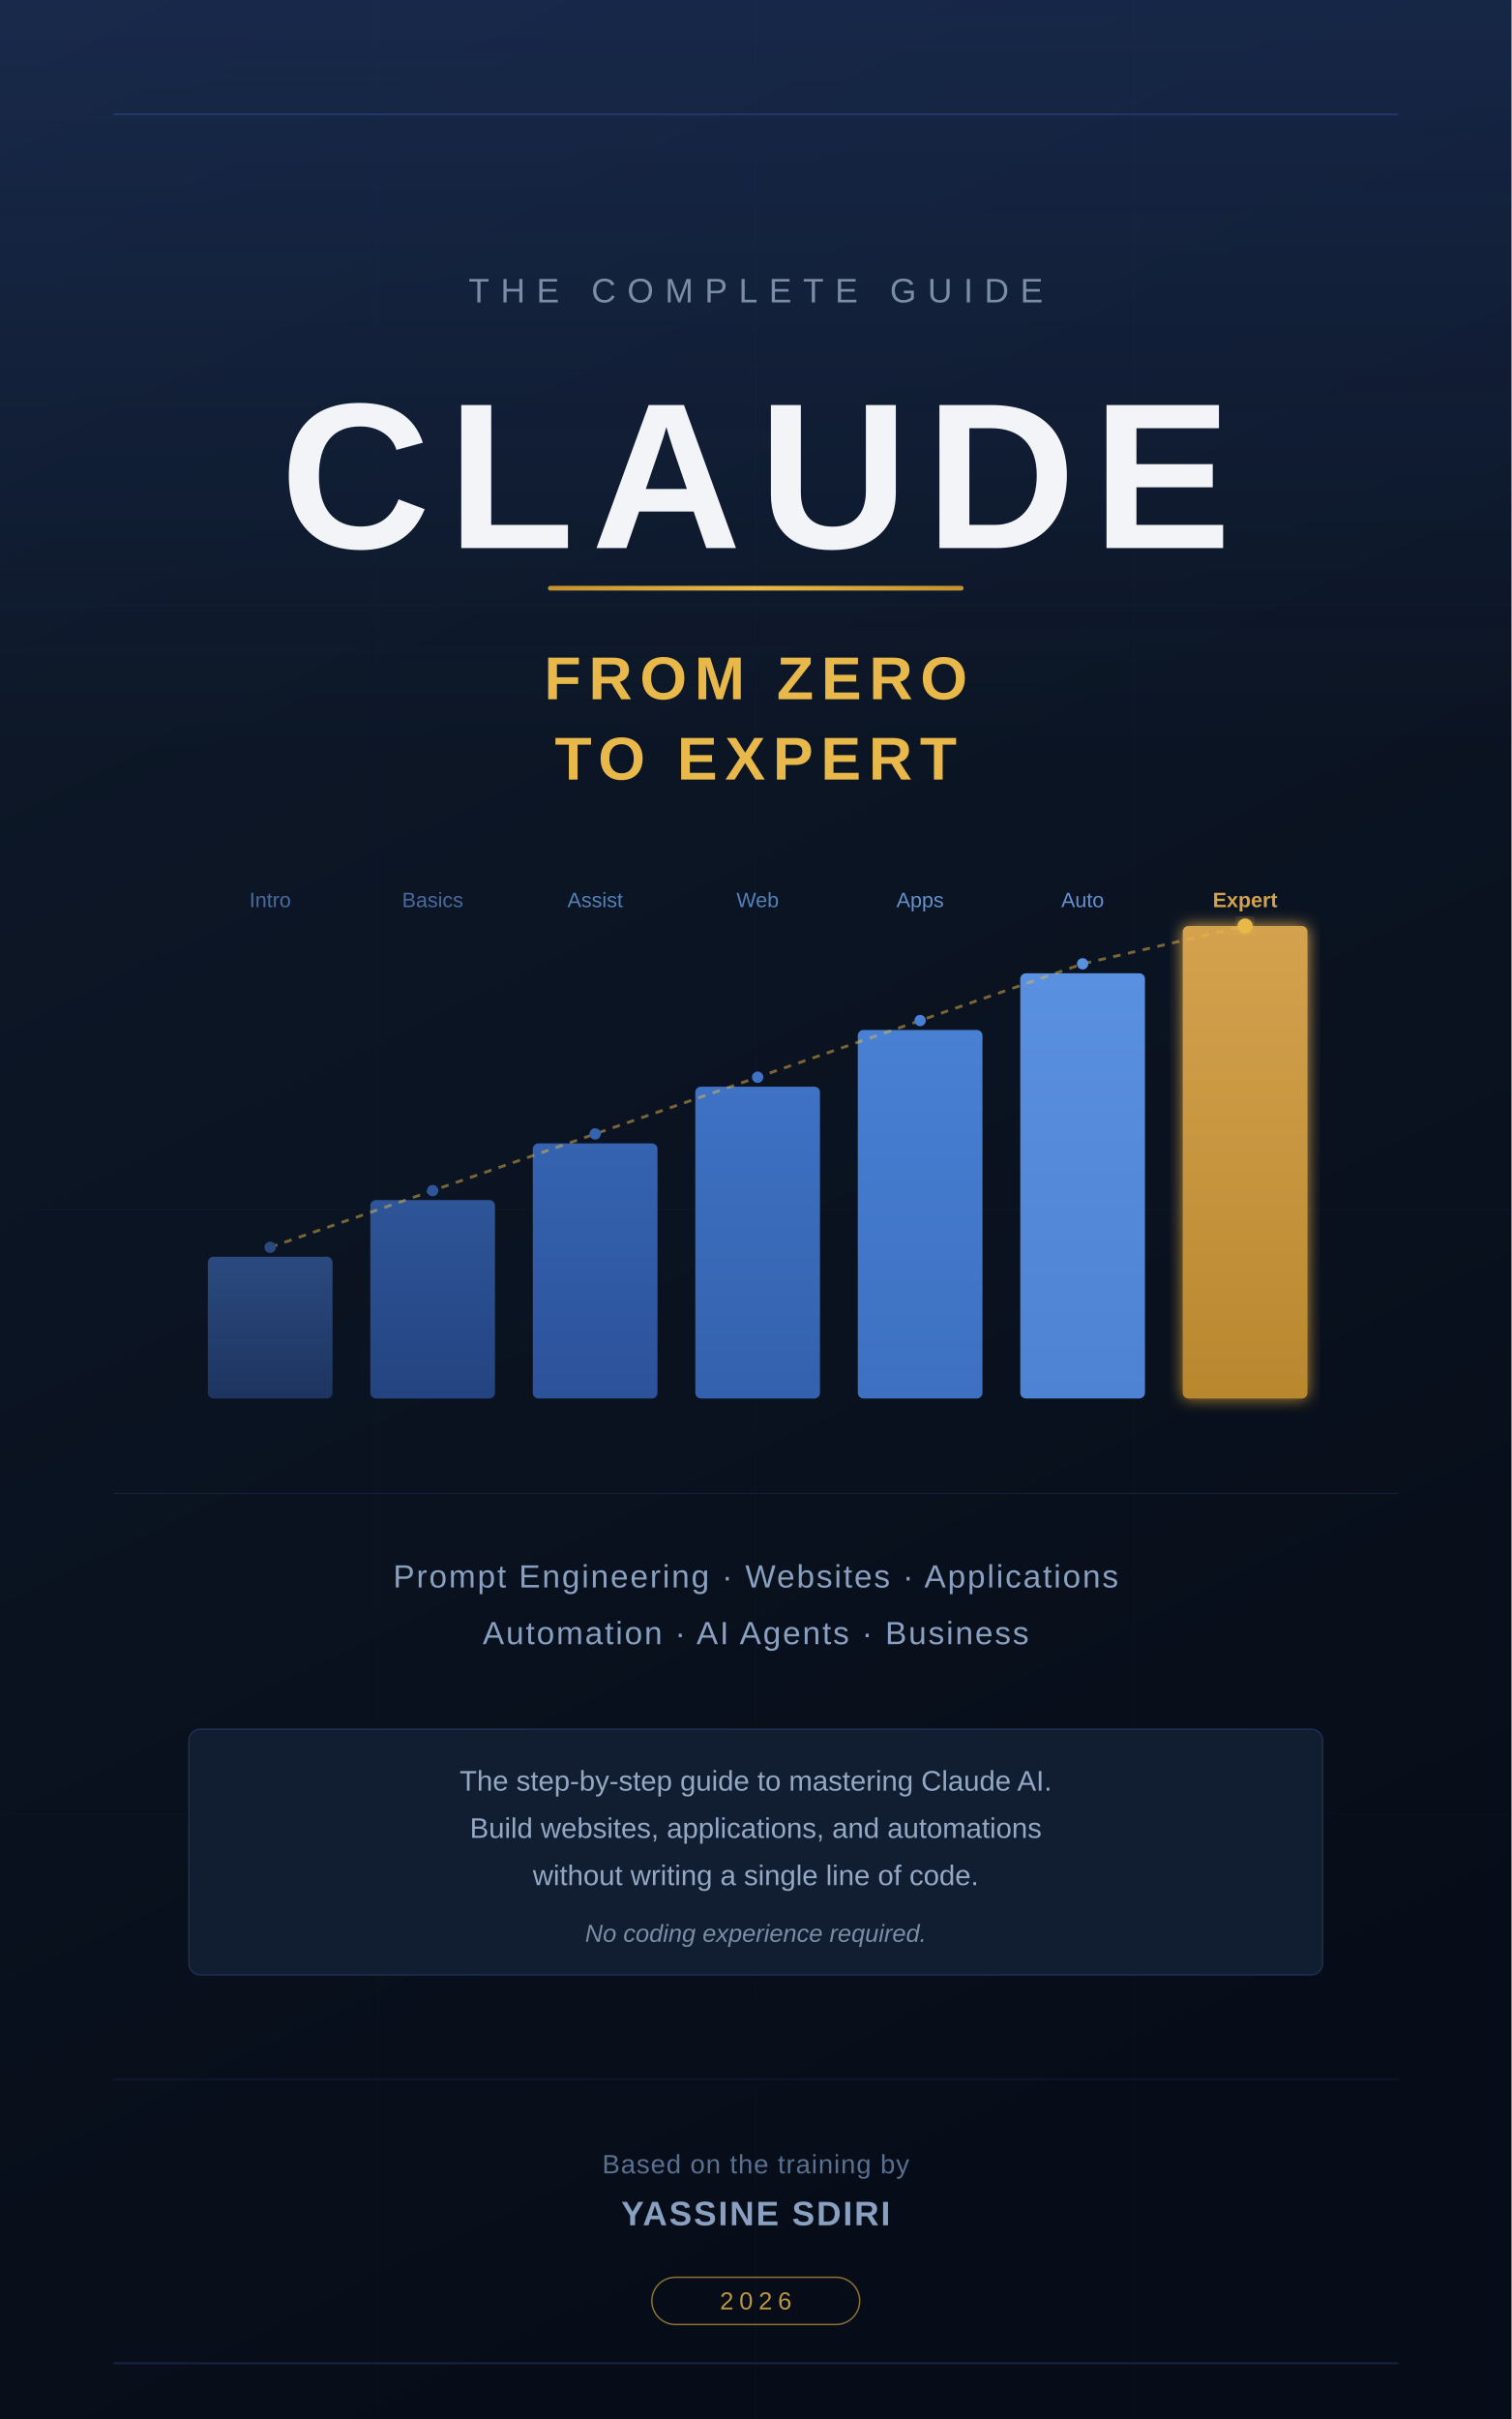
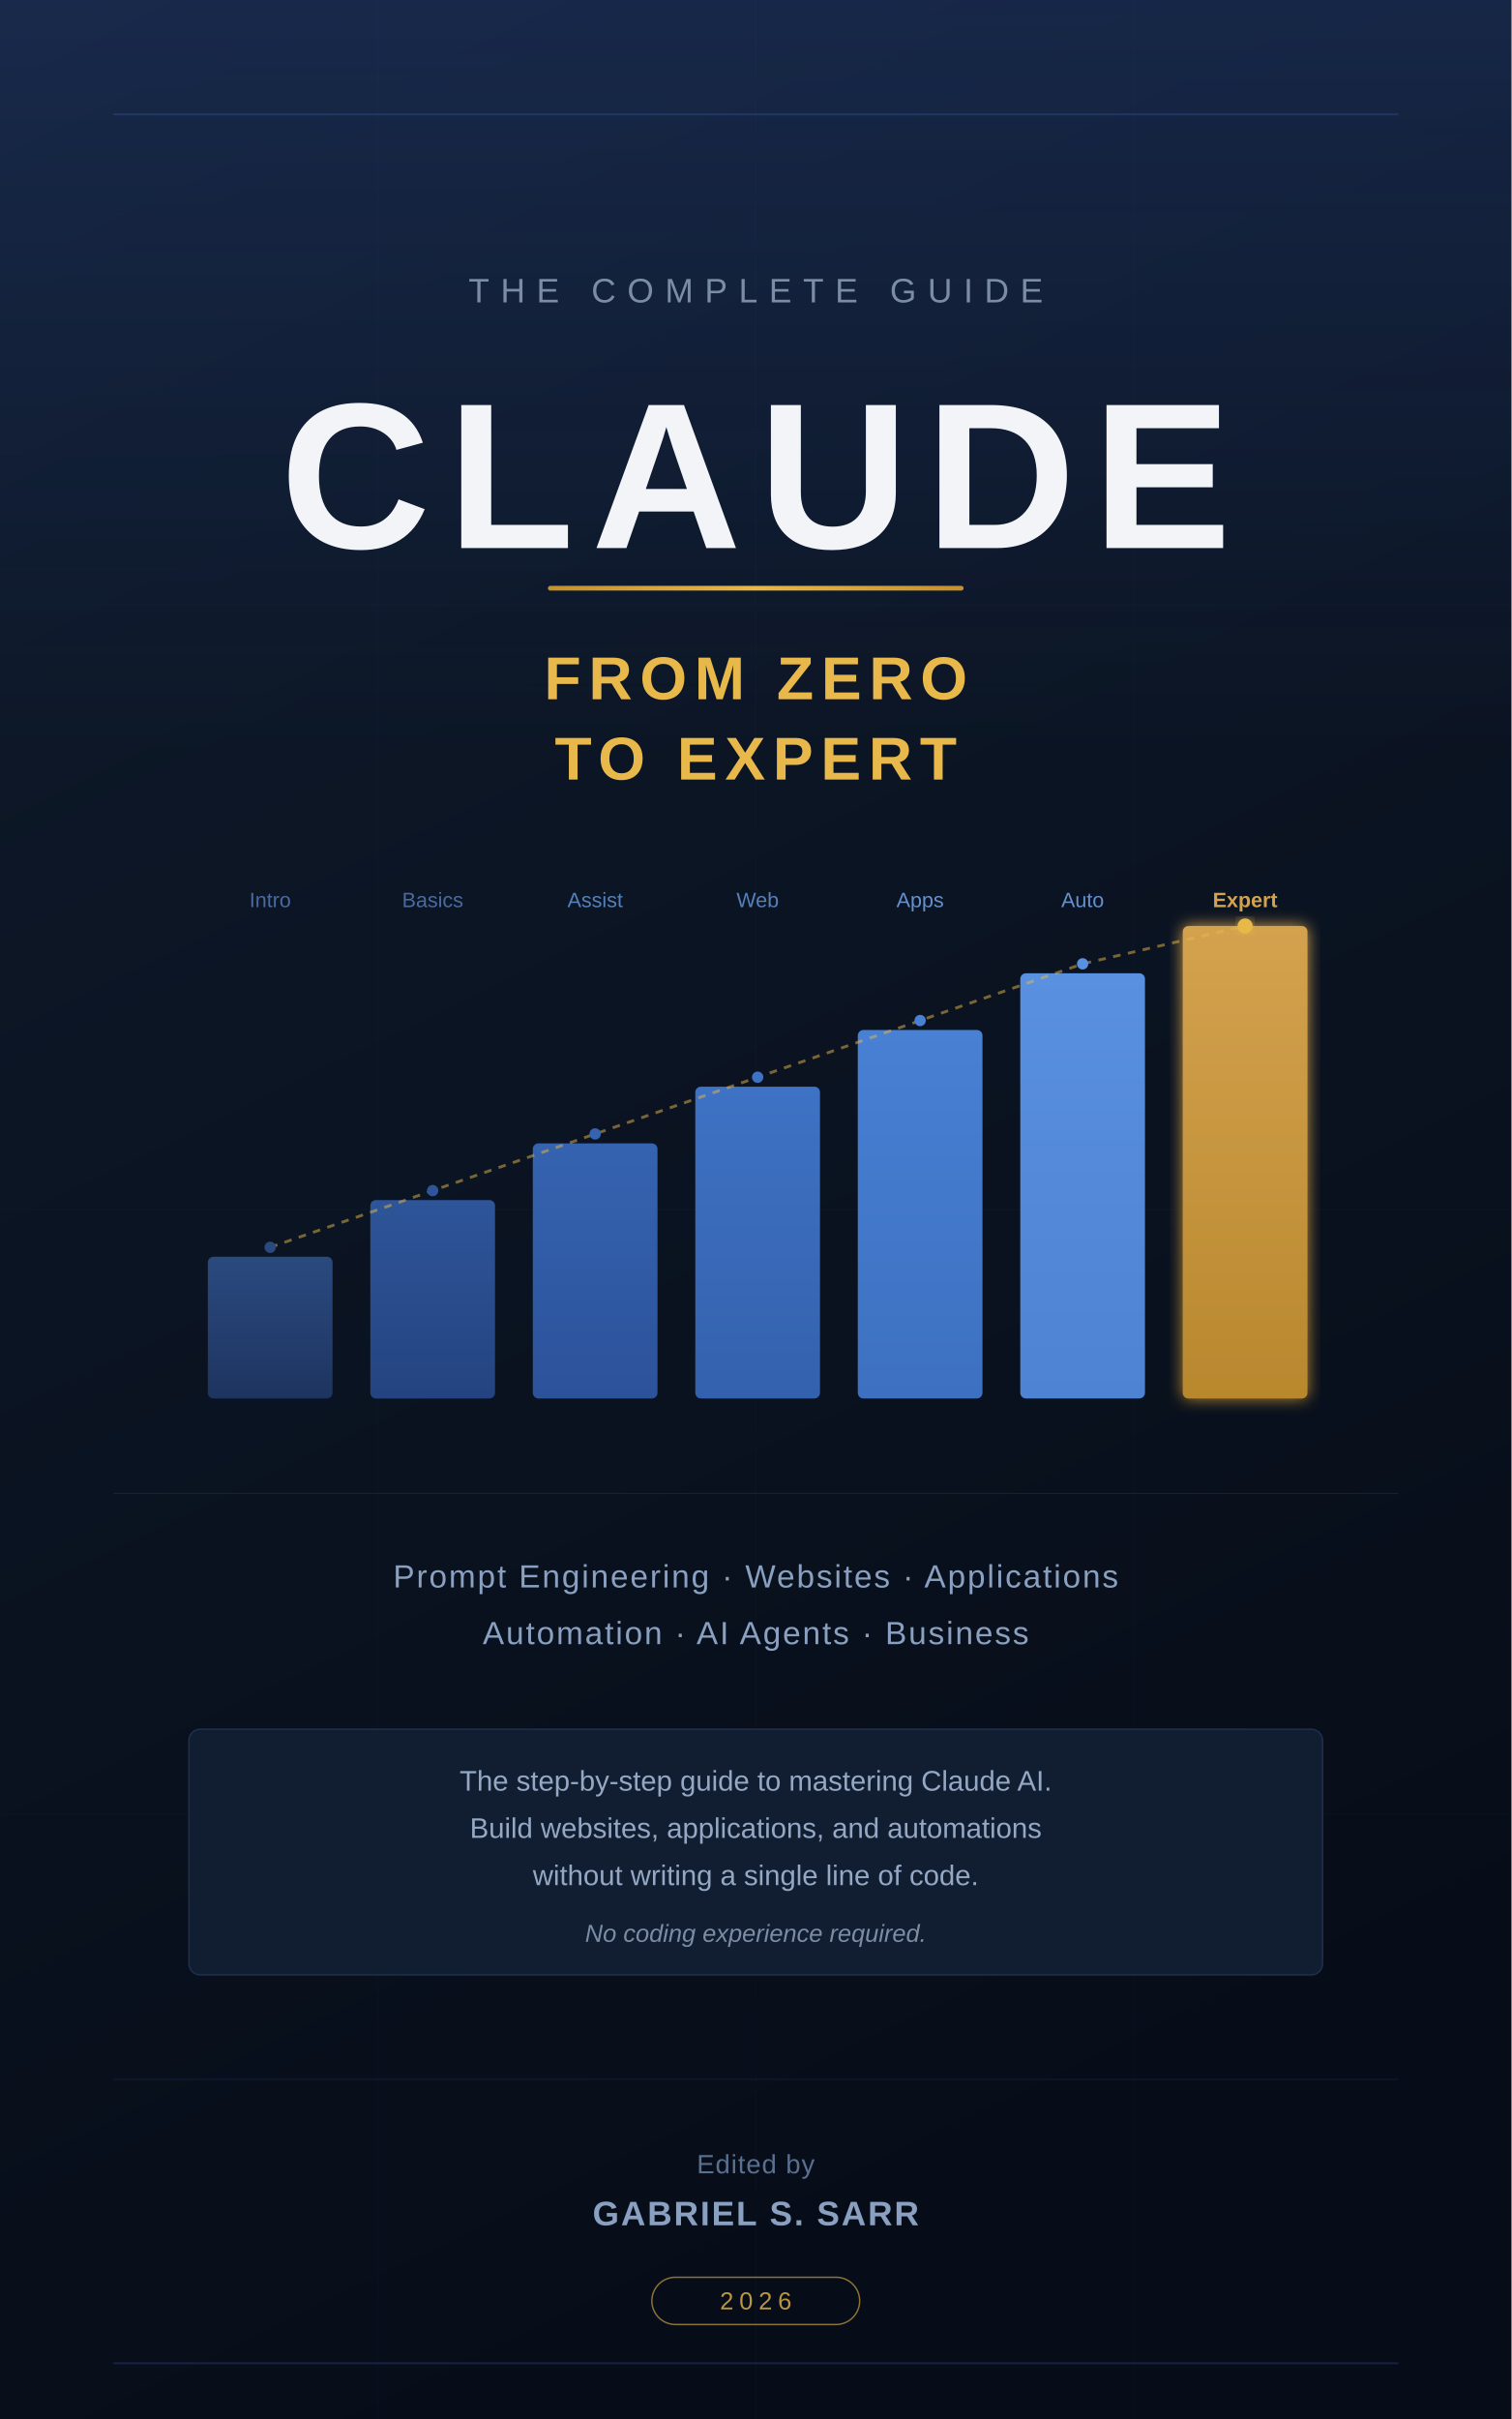
<svg xmlns="http://www.w3.org/2000/svg" viewBox="0 0 1600 2560" width="1600" height="2560">
  <defs>
    <linearGradient id="bg" x1="0" y1="0" x2="0.3" y2="1">
      <stop offset="0%" stop-color="#0F1B2D" />
      <stop offset="100%" stop-color="#070D18" />
    </linearGradient>
    <linearGradient id="goldBar" x1="0" y1="0" x2="1" y2="0">
      <stop offset="0%" stop-color="#C4922E" />
      <stop offset="50%" stop-color="#E8B84A" />
      <stop offset="100%" stop-color="#C4922E" />
    </linearGradient>
    <linearGradient id="blueGlow" x1="0" y1="0" x2="0" y2="1">
      <stop offset="0%" stop-color="#4B7BF5" stop-opacity="0.15" />
      <stop offset="100%" stop-color="#4B7BF5" stop-opacity="0" />
    </linearGradient>
    <linearGradient id="stepGrad1" x1="0" y1="0" x2="0" y2="1">
      <stop offset="0%" stop-color="#2A4A7F" />
      <stop offset="100%" stop-color="#1E3460" />
    </linearGradient>
    <linearGradient id="stepGrad2" x1="0" y1="0" x2="0" y2="1">
      <stop offset="0%" stop-color="#2E5599" />
      <stop offset="100%" stop-color="#244380" />
    </linearGradient>
    <linearGradient id="stepGrad3" x1="0" y1="0" x2="0" y2="1">
      <stop offset="0%" stop-color="#3563B0" />
      <stop offset="100%" stop-color="#2C529A" />
    </linearGradient>
    <linearGradient id="stepGrad4" x1="0" y1="0" x2="0" y2="1">
      <stop offset="0%" stop-color="#3E72C4" />
      <stop offset="100%" stop-color="#3461AD" />
    </linearGradient>
    <linearGradient id="stepGrad5" x1="0" y1="0" x2="0" y2="1">
      <stop offset="0%" stop-color="#4880D4" />
      <stop offset="100%" stop-color="#3D70C0" />
    </linearGradient>
    <linearGradient id="stepGrad6" x1="0" y1="0" x2="0" y2="1">
      <stop offset="0%" stop-color="#5A90E0" />
      <stop offset="100%" stop-color="#4E82D2" />
    </linearGradient>
    <linearGradient id="stepGrad7" x1="0" y1="0" x2="0" y2="1">
      <stop offset="0%" stop-color="#D4A24E" />
      <stop offset="100%" stop-color="#B8882E" />
    </linearGradient>
    <filter id="glow">
      <feGaussianBlur stdDeviation="20" result="blur" />
      <feMerge>
        <feMergeNode in="blur" />
        <feMergeNode in="SourceGraphic" />
      </feMerge>
    </filter>
    <filter id="subtleGlow">
      <feGaussianBlur stdDeviation="8" result="blur" />
      <feMerge>
        <feMergeNode in="blur" />
        <feMergeNode in="SourceGraphic" />
      </feMerge>
    </filter>
    <clipPath id="roundedStep">
      <rect rx="4" ry="4" width="100%" height="100%" />
    </clipPath>
  </defs>
  <rect width="1600" height="2560" fill="url(#bg)" />
  <g opacity="0.03">
    <line x1="400" y1="0" x2="400" y2="2560" stroke="#4B7BF5" stroke-width="1" />
    <line x1="800" y1="0" x2="800" y2="2560" stroke="#4B7BF5" stroke-width="1" />
    <line x1="1200" y1="0" x2="1200" y2="2560" stroke="#4B7BF5" stroke-width="1" />
    <line x1="0" y1="640" x2="1600" y2="640" stroke="#4B7BF5" stroke-width="1" />
    <line x1="0" y1="1280" x2="1600" y2="1280" stroke="#4B7BF5" stroke-width="1" />
    <line x1="0" y1="1920" x2="1600" y2="1920" stroke="#4B7BF5" stroke-width="1" />
  </g>
  <rect x="0" y="0" width="1600" height="800" fill="url(#blueGlow)" />
  <rect x="120" y="120" width="1360" height="2" fill="#4B7BF5" opacity="0.2" />
  <text x="800" y="320" text-anchor="middle" fill="#7B8DA4" font-family="'Segoe UI', 'Helvetica Neue', Arial, sans-serif" font-size="36" font-weight="400" letter-spacing="12">THE COMPLETE GUIDE</text>
  <text x="800" y="580" text-anchor="middle" fill="#F2F4F8" font-family="'Segoe UI', 'Helvetica Neue', Arial, sans-serif" font-size="220" font-weight="800" letter-spacing="18">CLAUDE</text>
  <rect x="580" y="620" width="440" height="5" rx="2.5" fill="url(#goldBar)" />
  <text x="800" y="740" text-anchor="middle" fill="#E8B84A" font-family="'Segoe UI', 'Helvetica Neue', Arial, sans-serif" font-size="64" font-weight="600" letter-spacing="8">FROM ZERO</text>
  <text x="800" y="825" text-anchor="middle" fill="#E8B84A" font-family="'Segoe UI', 'Helvetica Neue', Arial, sans-serif" font-size="64" font-weight="600" letter-spacing="8">TO EXPERT</text>
  <g transform="translate(200, 980)">
    <text x="86" y="-20" text-anchor="middle" fill="#4A6A9F" font-family="'Segoe UI', 'Helvetica Neue', Arial, sans-serif" font-size="22" font-weight="500">Intro</text>
    <text x="258" y="-20" text-anchor="middle" fill="#4A6A9F" font-family="'Segoe UI', 'Helvetica Neue', Arial, sans-serif" font-size="22" font-weight="500">Basics</text>
    <text x="430" y="-20" text-anchor="middle" fill="#5580B8" font-family="'Segoe UI', 'Helvetica Neue', Arial, sans-serif" font-size="22" font-weight="500">Assist</text>
    <text x="602" y="-20" text-anchor="middle" fill="#5580B8" font-family="'Segoe UI', 'Helvetica Neue', Arial, sans-serif" font-size="22" font-weight="500">Web</text>
    <text x="774" y="-20" text-anchor="middle" fill="#6690CC" font-family="'Segoe UI', 'Helvetica Neue', Arial, sans-serif" font-size="22" font-weight="500">Apps</text>
    <text x="946" y="-20" text-anchor="middle" fill="#6690CC" font-family="'Segoe UI', 'Helvetica Neue', Arial, sans-serif" font-size="22" font-weight="500">Auto</text>
    <text x="1118" y="-20" text-anchor="middle" fill="#D4A24E" font-family="'Segoe UI', 'Helvetica Neue', Arial, sans-serif" font-size="22" font-weight="600">Expert</text>
    <rect x="20" y="350" width="132" height="150" rx="6" fill="url(#stepGrad1)" />
    <rect x="192" y="290" width="132" height="210" rx="6" fill="url(#stepGrad2)" />
    <rect x="364" y="230" width="132" height="270" rx="6" fill="url(#stepGrad3)" />
    <rect x="536" y="170" width="132" height="330" rx="6" fill="url(#stepGrad4)" />
    <rect x="708" y="110" width="132" height="390" rx="6" fill="url(#stepGrad5)" />
    <rect x="880" y="50" width="132" height="450" rx="6" fill="url(#stepGrad6)" />
    <rect x="1052" y="0" width="132" height="500" rx="6" fill="url(#stepGrad7)" filter="url(#subtleGlow)" />
    <polyline points="86,340 258,280 430,220 602,160 774,100 946,40 1118,0" stroke="#E8B84A" stroke-width="3" fill="none" stroke-dasharray="8,8" opacity="0.5" />
    <circle cx="86" cy="340" r="6" fill="#2A4A7F" />
    <circle cx="258" cy="280" r="6" fill="#2E5599" />
    <circle cx="430" cy="220" r="6" fill="#3563B0" />
    <circle cx="602" cy="160" r="6" fill="#3E72C4" />
    <circle cx="774" cy="100" r="6" fill="#4880D4" />
    <circle cx="946" cy="40" r="6" fill="#5A90E0" />
    <circle cx="1118" cy="0" r="8" fill="#E8B84A" filter="url(#subtleGlow)" />
  </g>
  <rect x="120" y="1580" width="1360" height="1" fill="#4B7BF5" opacity="0.15" />
  <g fill="#8AA0C0" font-family="'Segoe UI', 'Helvetica Neue', Arial, sans-serif" font-size="34" font-weight="400">
    <text x="800" y="1680" text-anchor="middle" letter-spacing="2">Prompt Engineering  ·  Websites  ·  Applications</text>
    <text x="800" y="1740" text-anchor="middle" letter-spacing="2">Automation  ·  AI Agents  ·  Business</text>
  </g>
  <rect x="200" y="1830" width="1200" height="260" rx="12" fill="#111D30" stroke="#1E3050" stroke-width="1.5" />
  <g fill="#94A8C4" font-family="'Segoe UI', 'Helvetica Neue', Arial, sans-serif" font-size="30" font-weight="400" text-anchor="middle">
    <text x="800" y="1895">The step-by-step guide to mastering Claude AI.</text>
    <text x="800" y="1945">Build websites, applications, and automations</text>
    <text x="800" y="1995">without writing a single line of code.</text>
    <text x="800" y="2055" fill="#7B8DA4" font-size="26" font-style="italic">No coding experience required.</text>
  </g>
  <rect x="120" y="2200" width="1360" height="1" fill="#4B7BF5" opacity="0.15" />
-   <text x="800" y="2300" text-anchor="middle" fill="#5A7090" font-family="'Segoe UI', 'Helvetica Neue', Arial, sans-serif" font-size="28" font-weight="400" letter-spacing="1">Based on the training by</text>
-   <text x="800" y="2355" text-anchor="middle" fill="#8AA0C0" font-family="'Segoe UI', 'Helvetica Neue', Arial, sans-serif" font-size="36" font-weight="600" letter-spacing="2">YASSINE SDIRI</text>
+   <text x="800" y="2300" text-anchor="middle" fill="#5A7090" font-family="'Segoe UI', 'Helvetica Neue', Arial, sans-serif" font-size="28" font-weight="400" letter-spacing="1">Edited by</text>
+   <text x="800" y="2355" text-anchor="middle" fill="#8AA0C0" font-family="'Segoe UI', 'Helvetica Neue', Arial, sans-serif" font-size="36" font-weight="600" letter-spacing="2">GABRIEL S. SARR</text>
  <rect x="690" y="2410" width="220" height="50" rx="25" fill="none" stroke="#E8B84A" stroke-width="1.5" opacity="0.6" />
  <text x="800" y="2444" text-anchor="middle" fill="#E8B84A" font-family="'Segoe UI', 'Helvetica Neue', Arial, sans-serif" font-size="26" font-weight="500" letter-spacing="6" opacity="0.8">2026</text>
  <rect x="120" y="2500" width="1360" height="2" fill="#4B7BF5" opacity="0.2" />
</svg>
